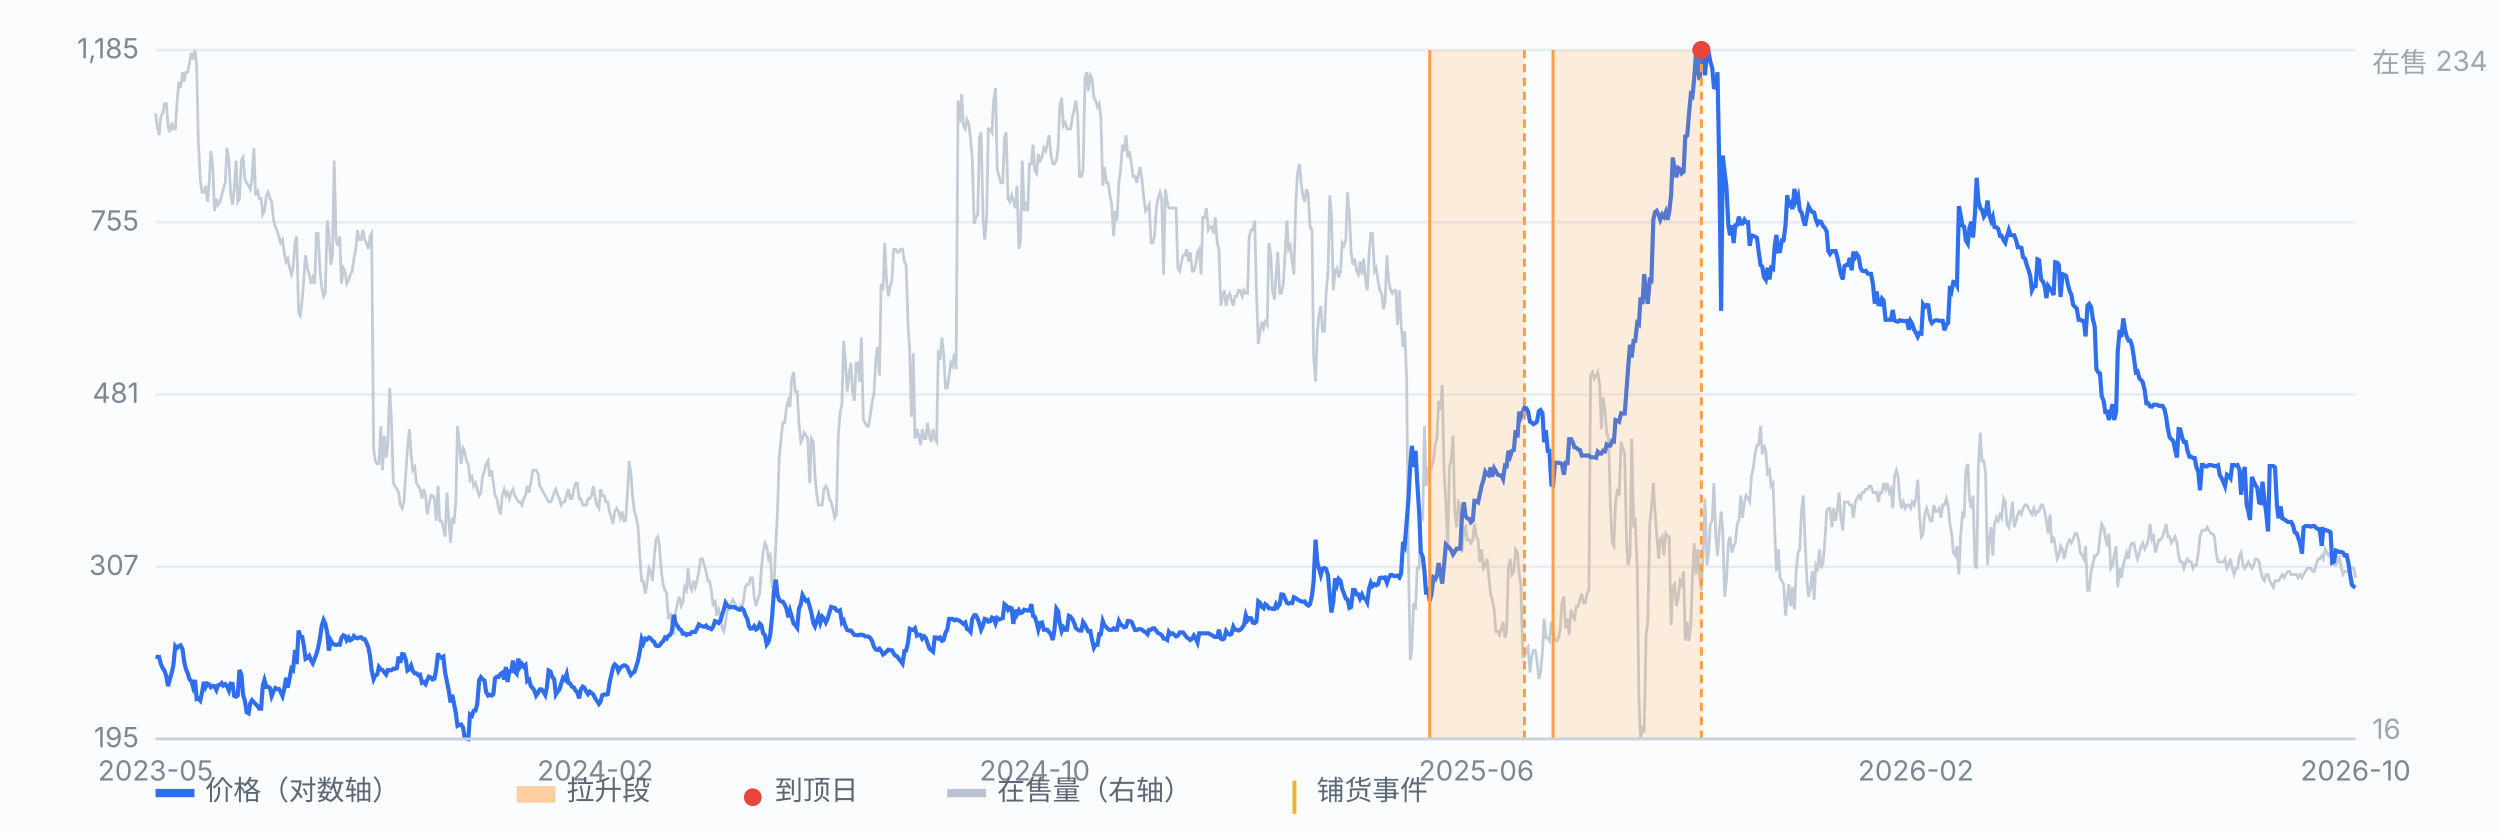
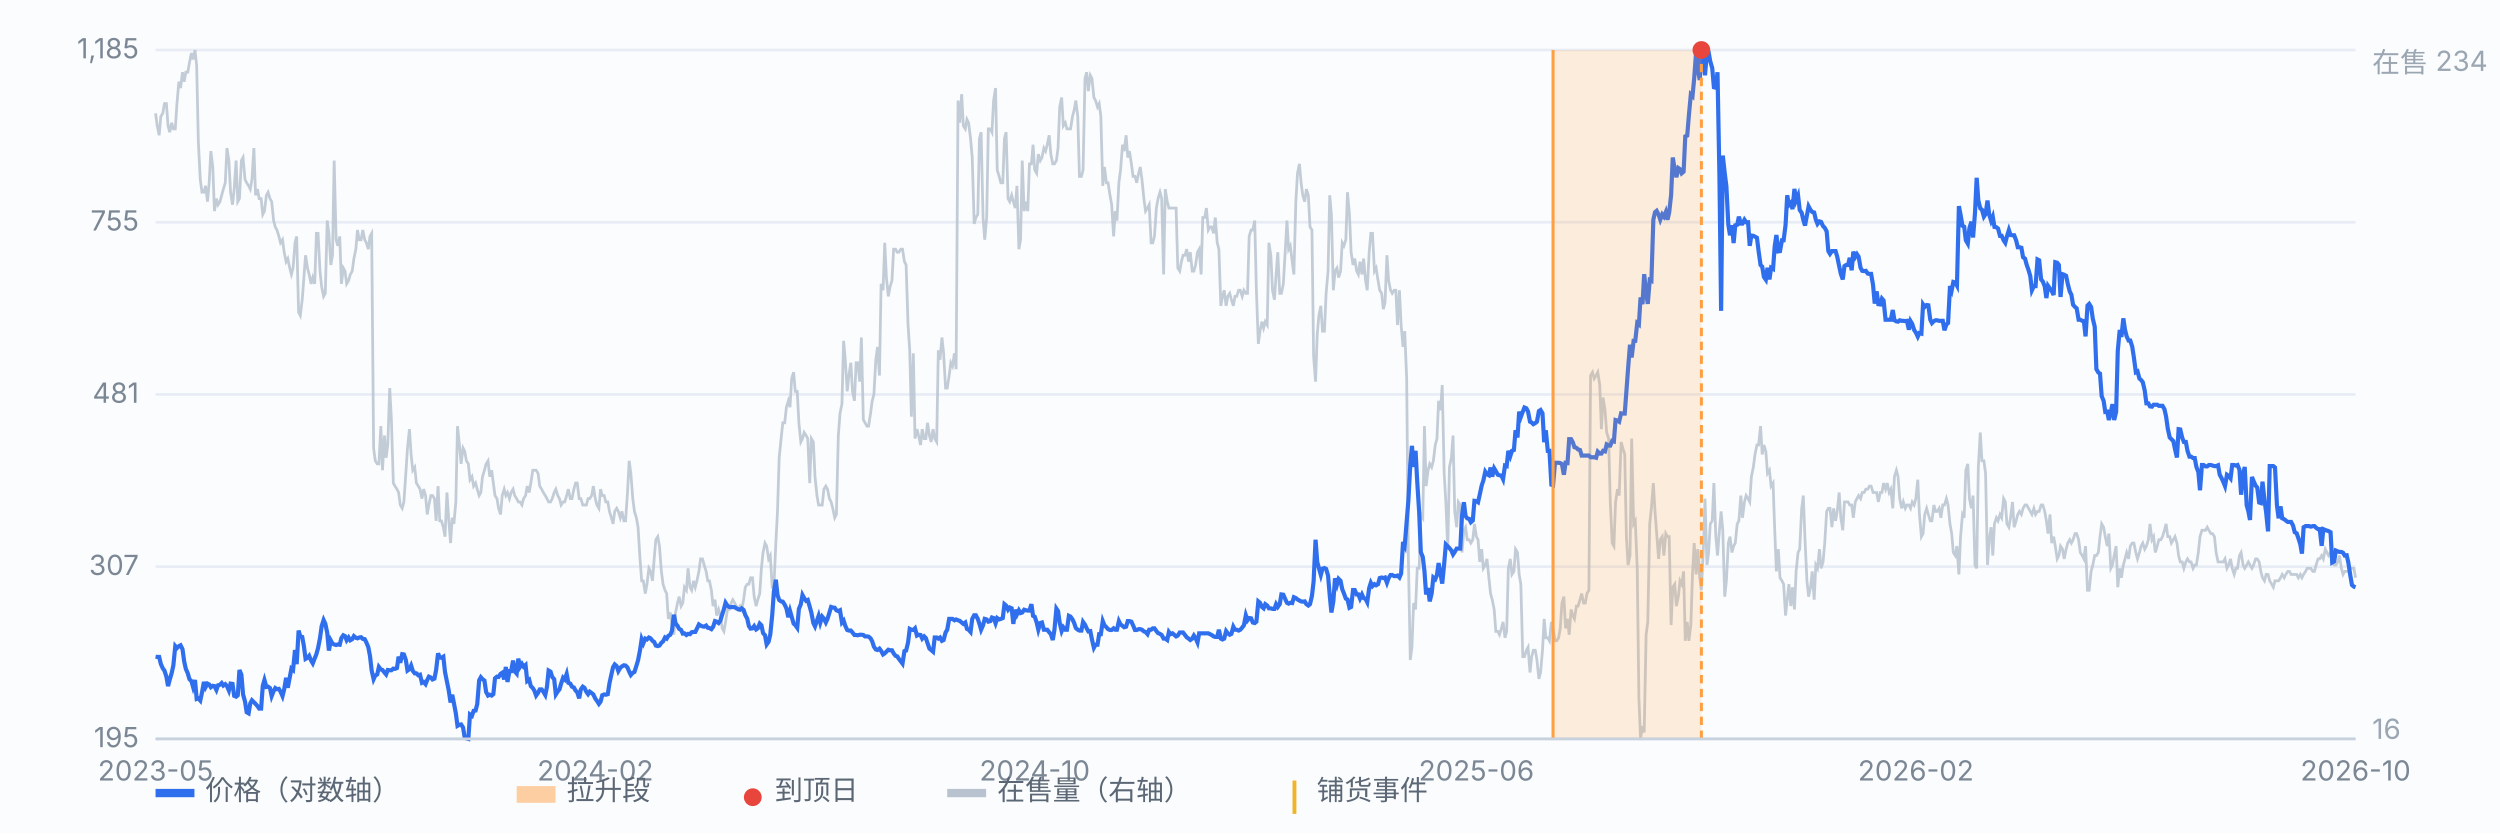
<svg xmlns="http://www.w3.org/2000/svg" viewBox="0 0 900 300" preserveAspectRatio="xMidYMid meet" style="width:100%;max-width:900px;height:auto;display:block" font-family="-apple-system,Segoe UI,Microsoft YaHei,sans-serif" font-size="10">
  <rect x="0" y="0" width="900" height="300" fill="#fbfcfe" />
  <line x1="56" y1="266.0" x2="848" y2="266.0" stroke="#e8edf5" stroke-width="1" />
  <text x="50" y="269.0" text-anchor="end" fill="#7b8794">195</text>
  <line x1="56" y1="204.0" x2="848" y2="204.0" stroke="#e8edf5" stroke-width="1" />
  <text x="50" y="207.0" text-anchor="end" fill="#7b8794">307</text>
  <line x1="56" y1="142.0" x2="848" y2="142.0" stroke="#e8edf5" stroke-width="1" />
  <text x="50" y="145.0" text-anchor="end" fill="#7b8794">481</text>
  <line x1="56" y1="80.0" x2="848" y2="80.0" stroke="#e8edf5" stroke-width="1" />
  <text x="50" y="83.0" text-anchor="end" fill="#7b8794">755</text>
  <line x1="56" y1="18.0" x2="848" y2="18.0" stroke="#e8edf5" stroke-width="1" />
  <text x="50" y="21.0" text-anchor="end" fill="#7b8794">1,185</text>
  <path d="M56.0 40.8 L56.6 45.3 L57.3 48.7 L57.9 41.9 L58.6 40.8 L59.2 37.3 L59.9 37.3 L60.5 45.3 L61.1 47.6 L61.8 44.2 L62.4 46.4 L63.1 46.4 L63.7 37.3 L64.4 29.4 L65.0 31.7 L65.7 26.0 L66.3 29.4 L66.9 26.0 L67.6 26.0 L68.2 22.6 L68.9 19.1 L69.5 21.4 L70.2 18.0 L70.8 23.7 L71.4 51.0 L72.1 64.6 L72.7 69.2 L73.4 69.2 L74.0 66.9 L74.7 72.6 L75.3 65.8 L75.9 54.4 L76.6 60.1 L77.2 76.0 L77.9 71.5 L78.5 73.7 L79.2 72.6 L79.8 70.3 L80.4 68.1 L81.1 65.8 L81.7 53.3 L82.4 57.8 L83.0 69.2 L83.7 73.7 L84.3 68.1 L85.0 57.8 L85.6 72.6 L86.2 71.5 L86.9 57.8 L87.5 56.7 L88.2 64.6 L88.8 65.8 L89.5 66.9 L90.1 68.1 L90.7 64.6 L91.4 53.3 L92.0 70.3 L92.7 68.1 L93.3 71.5 L94.0 71.5 L94.6 77.2 L95.2 76.0 L95.9 70.3 L96.5 69.2 L97.2 71.5 L97.8 72.6 L98.5 79.4 L99.1 81.7 L99.7 82.8 L100.4 85.1 L101.0 87.4 L101.7 86.3 L102.3 90.8 L103.0 94.2 L103.6 93.1 L104.3 96.5 L104.9 98.8 L105.5 96.5 L106.2 87.4 L106.8 85.1 L107.5 112.4 L108.1 113.6 L108.8 107.9 L109.4 99.9 L110.0 91.9 L110.7 96.5 L111.3 98.8 L112.0 102.2 L112.6 99.9 L113.3 102.2 L113.9 84.0 L114.5 84.0 L115.2 97.6 L115.8 103.3 L116.5 106.7 L117.1 105.6 L117.8 79.4 L118.4 84.0 L119.1 95.4 L119.7 91.9 L120.3 57.8 L121.0 86.3 L121.6 88.5 L122.3 85.1 L122.9 102.2 L123.6 96.5 L124.2 97.6 L124.8 102.2 L125.5 101.0 L126.1 98.8 L126.8 97.6 L127.4 93.1 L128.1 89.7 L128.7 82.8 L129.3 86.3 L130.0 86.3 L130.6 82.8 L131.3 86.3 L131.9 87.4 L132.6 89.7 L133.2 85.1 L133.8 84.0 L134.5 161.3 L135.1 165.9 L135.8 167.0 L136.4 167.0 L137.1 153.4 L137.7 169.3 L138.4 156.8 L139.0 164.8 L139.6 160.2 L140.3 139.7 L140.9 151.1 L141.6 173.9 L142.2 175.0 L142.9 176.1 L143.5 177.3 L144.1 181.8 L144.8 183.0 L145.4 180.7 L146.1 170.4 L146.7 161.3 L147.4 154.5 L148.0 163.6 L148.6 169.3 L149.3 168.2 L149.9 173.9 L150.6 175.0 L151.2 176.1 L151.9 179.5 L152.5 176.1 L153.2 178.4 L153.8 185.2 L154.4 181.8 L155.1 178.4 L155.7 178.4 L156.4 179.5 L157.0 187.5 L157.7 175.0 L158.3 187.5 L158.9 187.5 L159.6 189.8 L160.2 193.2 L160.9 177.3 L161.5 186.4 L162.2 195.5 L162.8 186.4 L163.4 188.6 L164.1 180.7 L164.7 153.4 L165.4 160.2 L166.0 167.0 L166.7 161.3 L167.3 162.5 L167.9 165.9 L168.6 167.0 L169.2 172.7 L169.9 171.6 L170.5 175.0 L171.2 173.9 L171.8 176.1 L172.5 178.4 L173.1 177.3 L173.7 171.6 L174.4 169.3 L175.0 167.0 L175.7 165.9 L176.3 171.6 L177.0 169.3 L177.6 173.9 L178.2 178.4 L178.9 179.5 L179.5 183.0 L180.2 185.2 L180.8 178.4 L181.5 176.1 L182.1 178.4 L182.7 177.3 L183.4 179.5 L184.0 177.3 L184.7 176.1 L185.3 178.4 L186.0 179.5 L186.6 180.7 L187.2 180.7 L187.9 181.8 L188.5 179.5 L189.2 178.4 L189.8 175.0 L190.5 177.3 L191.1 173.9 L191.8 169.3 L192.4 169.3 L193.0 169.3 L193.7 170.4 L194.3 175.0 L195.0 176.1 L195.6 177.3 L196.3 178.4 L196.9 179.5 L197.5 180.7 L198.2 180.7 L198.8 179.5 L199.5 177.3 L200.1 176.1 L200.8 178.4 L201.4 179.5 L202.0 181.8 L202.7 180.7 L203.3 180.7 L204.0 178.4 L204.6 176.1 L205.3 179.5 L205.9 179.5 L206.6 176.1 L207.2 173.9 L207.8 173.9 L208.5 179.5 L209.1 179.5 L209.8 181.8 L210.4 181.8 L211.1 181.8 L211.7 179.5 L212.3 179.5 L213.0 178.4 L213.6 175.0 L214.3 179.5 L214.9 181.8 L215.6 183.0 L216.2 176.1 L216.8 178.4 L217.5 178.4 L218.1 180.7 L218.8 180.7 L219.4 184.1 L220.1 186.4 L220.7 188.6 L221.3 184.1 L222.0 183.0 L222.6 184.1 L223.3 186.4 L223.9 184.1 L224.6 187.5 L225.2 187.5 L225.9 177.3 L226.5 165.9 L227.1 170.4 L227.8 179.5 L228.4 184.1 L229.1 186.4 L229.7 189.8 L230.4 201.2 L231.0 209.1 L231.6 209.1 L232.3 213.7 L232.9 210.3 L233.6 204.6 L234.2 205.7 L234.9 209.1 L235.5 201.2 L236.1 194.3 L236.8 193.2 L237.4 196.6 L238.1 205.7 L238.7 210.3 L239.4 212.5 L240.0 213.7 L240.6 222.8 L241.3 220.5 L241.9 225.0 L242.6 228.5 L243.2 220.5 L243.9 217.1 L244.5 214.8 L245.2 218.2 L245.8 217.1 L246.4 211.4 L247.1 212.5 L247.7 204.6 L248.4 211.4 L249.0 212.5 L249.7 209.1 L250.3 211.4 L250.9 209.1 L251.6 205.7 L252.2 201.2 L252.9 201.2 L253.5 203.4 L254.2 205.7 L254.8 209.1 L255.4 209.1 L256.1 212.5 L256.7 218.2 L257.4 215.9 L258.0 221.6 L258.7 219.4 L259.3 221.6 L260.0 226.2 L260.6 227.3 L261.2 223.9 L261.9 219.4 L262.5 219.4 L263.2 217.1 L263.8 215.9 L264.5 217.1 L265.1 218.2 L265.7 219.4 L266.4 218.2 L267.0 219.4 L267.7 215.9 L268.3 211.4 L269.0 210.3 L269.6 210.3 L270.2 208.0 L270.9 208.0 L271.5 214.8 L272.2 218.2 L272.8 215.9 L273.5 213.7 L274.1 204.6 L274.7 198.9 L275.4 195.5 L276.0 196.6 L276.7 201.2 L277.3 200.0 L278.0 211.4 L278.6 211.4 L279.3 195.5 L279.9 184.1 L280.5 164.8 L281.2 157.9 L281.8 152.2 L282.5 152.2 L283.1 146.6 L283.8 144.3 L284.4 146.6 L285.0 136.3 L285.7 134.0 L286.3 140.9 L287.0 140.9 L287.6 152.2 L288.3 159.1 L288.9 157.9 L289.5 155.7 L290.2 156.8 L290.8 157.9 L291.5 173.9 L292.1 157.9 L292.8 159.1 L293.4 171.6 L294.1 178.4 L294.7 181.8 L295.3 181.8 L296.0 181.8 L296.6 176.1 L297.3 175.0 L297.9 176.1 L298.6 179.5 L299.2 180.7 L299.8 183.0 L300.5 186.4 L301.1 185.2 L301.8 156.8 L302.4 148.8 L303.1 145.4 L303.7 122.7 L304.3 129.5 L305.0 140.9 L305.6 135.2 L306.3 130.6 L306.9 140.9 L307.6 144.3 L308.2 130.6 L308.8 130.6 L309.5 137.4 L310.1 121.5 L310.8 151.1 L311.4 152.2 L312.1 153.4 L312.7 153.4 L313.4 148.8 L314.0 144.3 L314.6 142.0 L315.3 129.5 L315.9 124.9 L316.6 135.2 L317.2 102.2 L317.9 104.5 L318.5 87.4 L319.1 99.9 L319.8 106.7 L320.4 103.3 L321.1 101.0 L321.7 89.7 L322.4 89.7 L323.0 90.8 L323.6 90.8 L324.3 89.7 L324.9 89.7 L325.6 94.2 L326.2 95.4 L326.9 117.0 L327.5 126.1 L328.1 150.0 L328.8 127.2 L329.4 157.9 L330.1 154.5 L330.7 156.8 L331.4 160.2 L332.0 154.5 L332.7 157.9 L333.3 157.9 L333.9 152.2 L334.6 156.8 L335.2 159.1 L335.9 154.5 L336.5 157.9 L337.2 159.1 L337.8 126.1 L338.4 129.5 L339.1 121.5 L339.7 127.2 L340.4 139.7 L341.0 139.7 L341.7 135.2 L342.3 130.6 L342.9 131.8 L343.6 127.2 L344.2 132.9 L344.9 36.2 L345.5 44.2 L346.2 33.9 L346.8 45.3 L347.5 46.4 L348.1 43.0 L348.7 44.2 L349.4 49.9 L350.0 56.7 L350.7 80.6 L351.3 78.3 L352.0 77.2 L352.6 49.9 L353.2 47.6 L353.9 78.3 L354.5 86.3 L355.2 78.3 L355.8 46.4 L356.5 46.4 L357.1 47.6 L357.7 36.2 L358.4 31.7 L359.0 61.2 L359.7 63.5 L360.3 65.8 L361.0 65.8 L361.6 49.9 L362.2 47.6 L362.9 71.5 L363.5 72.6 L364.2 70.3 L364.8 72.6 L365.5 74.9 L366.1 66.9 L366.8 89.7 L367.4 86.3 L368.0 57.8 L368.7 76.0 L369.3 72.6 L370.0 76.0 L370.6 59.0 L371.3 59.0 L371.9 52.1 L372.5 61.2 L373.2 62.4 L373.8 55.5 L374.5 57.8 L375.1 56.7 L375.8 53.3 L376.4 54.4 L377.0 52.1 L377.7 48.7 L378.3 55.5 L379.0 59.0 L379.6 59.0 L380.3 57.8 L380.9 53.3 L381.5 38.5 L382.2 35.1 L382.8 45.3 L383.5 44.2 L384.1 46.4 L384.8 46.4 L385.4 46.4 L386.1 41.9 L386.7 39.6 L387.3 36.2 L388.0 41.9 L388.6 63.5 L389.3 63.5 L389.9 61.2 L390.6 28.2 L391.2 26.0 L391.8 32.8 L392.5 27.1 L393.1 28.2 L393.8 35.1 L394.4 36.2 L395.1 38.5 L395.7 37.3 L396.3 41.9 L397.0 66.9 L397.6 60.1 L398.3 65.8 L398.9 65.8 L399.6 70.3 L400.2 73.7 L400.9 85.1 L401.5 76.0 L402.1 79.4 L402.8 65.8 L403.4 61.2 L404.1 52.1 L404.7 54.4 L405.4 48.7 L406.0 56.7 L406.6 54.4 L407.3 59.0 L407.9 63.5 L408.6 63.5 L409.2 65.8 L409.9 62.4 L410.5 60.1 L411.1 64.6 L411.8 71.5 L412.4 76.0 L413.1 74.9 L413.7 73.7 L414.4 87.4 L415.0 87.4 L415.6 85.1 L416.3 74.9 L416.9 71.5 L417.6 69.2 L418.2 71.5 L418.9 98.8 L419.5 68.1 L420.2 72.6 L420.8 74.9 L421.4 74.9 L422.1 74.9 L422.7 74.9 L423.4 74.9 L424.0 96.5 L424.7 97.6 L425.3 94.2 L425.9 91.9 L426.6 91.9 L427.2 89.7 L427.9 94.2 L428.5 90.8 L429.2 97.6 L429.8 97.6 L430.4 95.4 L431.1 90.8 L431.7 89.7 L432.4 98.8 L433.0 78.3 L433.7 78.3 L434.3 74.9 L435.0 82.8 L435.6 81.7 L436.2 81.7 L436.9 84.0 L437.5 78.3 L438.2 87.4 L438.8 89.7 L439.5 110.1 L440.1 106.7 L440.7 104.5 L441.4 110.1 L442.0 106.7 L442.7 105.6 L443.3 107.9 L444.0 110.1 L444.6 106.7 L445.2 106.7 L445.9 104.5 L446.5 104.5 L447.2 106.7 L447.8 104.5 L448.5 105.6 L449.1 105.6 L449.7 85.1 L450.4 82.8 L451.0 82.8 L451.7 79.4 L452.3 104.5 L453.0 123.8 L453.6 119.2 L454.3 115.8 L454.9 118.1 L455.5 115.8 L456.2 117.0 L456.8 87.4 L457.5 91.9 L458.1 104.5 L458.8 107.9 L459.4 98.8 L460.0 90.8 L460.7 105.6 L461.3 105.6 L462.0 102.2 L462.6 91.9 L463.3 79.4 L463.9 89.7 L464.5 88.5 L465.2 94.2 L465.8 98.8 L466.5 72.6 L467.1 62.4 L467.8 59.0 L468.4 65.8 L469.0 70.3 L469.7 72.6 L470.3 68.1 L471.0 70.3 L471.6 81.7 L472.3 82.8 L472.9 128.3 L473.6 137.4 L474.2 120.4 L474.8 113.6 L475.5 110.1 L476.1 119.2 L476.8 119.2 L477.4 105.6 L478.1 97.6 L478.7 70.3 L479.3 77.2 L480.0 104.5 L480.6 97.6 L481.3 96.5 L481.9 99.9 L482.6 97.6 L483.2 87.4 L483.8 88.5 L484.5 86.3 L485.1 69.2 L485.8 77.2 L486.4 90.8 L487.1 95.4 L487.7 93.1 L488.4 97.6 L489.0 98.8 L489.6 94.2 L490.3 98.8 L490.9 93.1 L491.6 101.0 L492.2 104.5 L492.9 90.8 L493.5 84.0 L494.1 84.0 L494.8 97.6 L495.4 96.5 L496.1 101.0 L496.7 104.5 L497.4 105.6 L498.0 111.3 L498.6 109.0 L499.3 91.9 L499.9 101.0 L500.6 104.5 L501.2 105.6 L501.9 104.5 L502.5 104.5 L503.1 117.0 L503.8 104.5 L504.4 117.0 L505.1 124.9 L505.7 119.2 L506.4 136.3 L507.0 200.0 L507.7 237.6 L508.3 233.0 L508.9 217.1 L509.6 219.4 L510.2 204.6 L510.9 204.6 L511.5 185.2 L512.2 186.4 L512.8 153.4 L513.4 175.0 L514.1 169.3 L514.7 167.0 L515.4 168.2 L516.0 165.9 L516.7 160.2 L517.3 157.9 L517.9 144.3 L518.6 147.7 L519.2 138.6 L519.9 170.4 L520.5 180.7 L521.2 197.7 L521.8 168.2 L522.5 164.8 L523.1 156.8 L523.7 184.1 L524.4 189.8 L525.0 180.7 L525.7 181.8 L526.3 198.9 L527.0 190.9 L527.6 189.8 L528.2 194.3 L528.9 194.3 L529.5 195.5 L530.2 194.3 L530.8 188.6 L531.5 193.2 L532.1 194.3 L532.7 202.3 L533.4 197.7 L534.0 204.6 L534.7 203.4 L535.3 201.2 L536.0 208.0 L536.6 213.7 L537.2 215.9 L537.9 219.4 L538.5 227.3 L539.2 227.3 L539.8 228.5 L540.5 226.2 L541.1 223.9 L541.8 229.6 L542.4 227.3 L543.0 204.6 L543.7 201.2 L544.3 206.8 L545.0 205.7 L545.6 197.7 L546.3 198.9 L546.9 206.8 L547.5 210.3 L548.2 236.4 L548.8 236.4 L549.5 234.1 L550.1 233.0 L550.8 242.1 L551.4 236.4 L552.0 234.1 L552.7 234.1 L553.3 237.6 L554.0 244.4 L554.6 242.1 L555.3 234.1 L555.9 222.8 L556.5 229.6 L557.2 229.6 L557.8 230.7 L558.5 223.9 L559.1 226.2 L559.8 230.7 L560.4 230.7 L561.1 229.6 L561.7 226.2 L562.3 217.1 L563.0 214.8 L563.6 226.2 L564.3 222.8 L564.9 228.5 L565.6 219.4 L566.2 221.6 L566.8 222.8 L567.5 218.2 L568.1 218.2 L568.8 215.9 L569.4 213.7 L570.1 217.1 L570.7 217.1 L571.3 213.7 L572.0 212.5 L572.6 135.2 L573.3 134.0 L573.9 136.3 L574.6 135.2 L575.2 134.0 L575.9 138.6 L576.5 154.5 L577.1 143.1 L577.8 147.7 L578.4 155.7 L579.1 157.9 L579.7 180.7 L580.4 195.5 L581.0 196.6 L581.6 180.7 L582.3 176.1 L582.9 178.4 L583.6 159.1 L584.2 161.3 L584.9 163.6 L585.5 193.2 L586.1 203.4 L586.8 200.0 L587.4 157.9 L588.1 188.6 L588.7 187.5 L589.4 204.6 L590.0 251.2 L590.6 266.0 L591.3 261.4 L591.9 263.7 L592.6 228.5 L593.2 223.9 L593.9 188.6 L594.5 183.0 L595.2 173.9 L595.8 184.1 L596.4 192.1 L597.1 201.2 L597.7 194.3 L598.4 193.2 L599.0 200.0 L599.7 192.1 L600.3 193.2 L600.9 193.2 L601.6 225.0 L602.2 211.4 L602.9 210.3 L603.5 218.2 L604.2 214.8 L604.8 209.1 L605.4 210.3 L606.1 205.7 L606.7 230.7 L607.4 223.9 L608.0 230.7 L608.7 225.0 L609.3 206.8 L609.9 195.5 L610.6 206.8 L611.2 197.7 L611.9 208.0 L612.5 212.5 L613.2 197.7 L613.8 179.5 L614.5 203.4 L615.1 198.9 L615.7 188.6 L616.4 187.5 L617.0 173.9 L617.7 193.2 L618.3 200.0 L619.0 190.9 L619.6 184.1 L620.2 190.9 L620.9 214.8 L621.5 209.1 L622.2 195.5 L622.8 193.2 L623.5 198.9 L624.1 196.6 L624.7 195.5 L625.4 188.6 L626.0 187.5 L626.7 178.4 L627.3 186.4 L628.0 180.7 L628.6 178.4 L629.3 179.5 L629.9 180.7 L630.5 171.6 L631.2 168.2 L631.8 163.6 L632.5 160.2 L633.1 160.2 L633.8 153.4 L634.4 163.6 L635.0 160.2 L635.7 162.5 L636.3 170.4 L637.0 169.3 L637.6 175.0 L638.3 173.9 L638.9 190.9 L639.5 205.7 L640.2 197.7 L640.8 208.0 L641.5 209.1 L642.1 210.3 L642.8 221.6 L643.4 215.9 L644.0 210.3 L644.7 218.2 L645.3 211.4 L646.0 219.4 L646.6 205.7 L647.3 198.9 L647.9 197.7 L648.6 183.0 L649.2 178.4 L649.8 194.3 L650.5 209.1 L651.1 214.8 L651.8 211.4 L652.4 205.7 L653.1 215.9 L653.7 203.4 L654.3 204.6 L655.0 197.7 L655.6 204.6 L656.3 202.3 L656.9 195.5 L657.6 184.1 L658.2 183.0 L658.8 183.0 L659.5 189.8 L660.1 183.0 L660.8 187.5 L661.4 184.1 L662.1 177.3 L662.7 186.4 L663.4 190.9 L664.0 180.7 L664.6 180.7 L665.3 180.7 L665.9 181.8 L666.6 181.8 L667.2 186.4 L667.9 180.7 L668.5 179.5 L669.1 178.4 L669.8 179.5 L670.4 177.3 L671.1 177.3 L671.7 176.1 L672.4 176.1 L673.0 175.0 L673.6 175.0 L674.3 177.3 L674.9 177.3 L675.6 177.3 L676.2 180.7 L676.9 177.3 L677.5 177.3 L678.1 173.9 L678.8 176.1 L679.4 173.9 L680.1 177.3 L680.7 176.1 L681.4 183.0 L682.0 171.6 L682.7 169.3 L683.3 171.6 L683.9 179.5 L684.6 183.0 L685.2 180.7 L685.9 183.0 L686.5 181.8 L687.2 181.8 L687.8 183.0 L688.4 180.7 L689.1 181.8 L689.7 179.5 L690.4 172.7 L691.0 185.2 L691.7 193.2 L692.3 192.1 L692.9 185.2 L693.6 183.0 L694.2 185.2 L694.9 187.5 L695.5 187.5 L696.2 181.8 L696.8 184.1 L697.4 184.1 L698.1 183.0 L698.7 186.4 L699.4 181.8 L700.0 181.8 L700.7 179.5 L701.3 181.8 L702.0 188.6 L702.6 192.1 L703.2 198.9 L703.9 200.0 L704.5 196.6 L705.2 206.8 L705.8 193.2 L706.5 185.2 L707.1 186.4 L707.7 169.3 L708.4 167.0 L709.0 179.5 L709.7 183.0 L710.3 178.4 L711.0 203.4 L711.6 204.6 L712.2 168.2 L712.9 155.7 L713.5 165.9 L714.2 165.9 L714.8 170.4 L715.5 203.4 L716.1 194.3 L716.8 189.8 L717.4 200.0 L718.0 188.6 L718.7 186.4 L719.3 187.5 L720.0 185.2 L720.6 186.4 L721.3 179.5 L721.9 180.7 L722.5 188.6 L723.2 189.8 L723.8 186.4 L724.5 180.7 L725.1 189.8 L725.8 187.5 L726.4 185.2 L727.0 184.1 L727.7 185.2 L728.3 183.0 L729.0 181.8 L729.6 181.8 L730.3 183.0 L730.9 184.1 L731.5 185.2 L732.2 183.0 L732.8 185.2 L733.5 184.1 L734.1 184.1 L734.8 181.8 L735.4 181.8 L736.1 184.1 L736.7 187.5 L737.3 192.1 L738.0 185.2 L738.6 195.5 L739.3 193.2 L739.9 196.6 L740.6 201.2 L741.2 200.0 L741.8 196.6 L742.5 197.7 L743.1 201.2 L743.8 197.7 L744.4 195.5 L745.1 194.3 L745.7 195.5 L746.3 194.3 L747.0 192.1 L747.6 192.1 L748.3 194.3 L748.9 198.9 L749.6 200.0 L750.2 201.2 L750.8 196.6 L751.5 212.5 L752.1 212.5 L752.8 205.7 L753.4 203.4 L754.1 200.0 L754.7 200.0 L755.4 198.9 L756.0 193.2 L756.6 188.6 L757.3 189.8 L757.9 193.2 L758.6 196.6 L759.2 192.1 L759.9 204.6 L760.5 203.4 L761.1 200.0 L761.8 196.6 L762.4 211.4 L763.1 204.6 L763.7 208.0 L764.4 203.4 L765.0 201.2 L765.6 198.9 L766.3 201.2 L766.9 196.6 L767.6 195.5 L768.2 195.5 L768.9 198.9 L769.5 201.2 L770.2 198.9 L770.8 196.6 L771.4 195.5 L772.1 197.7 L772.7 196.6 L773.4 194.3 L774.0 188.6 L774.7 194.3 L775.3 193.2 L775.9 198.9 L776.6 196.6 L777.2 194.3 L777.9 194.3 L778.5 193.2 L779.2 190.9 L779.8 188.6 L780.4 193.2 L781.1 193.2 L781.7 195.5 L782.4 194.3 L783.0 193.2 L783.7 195.5 L784.3 200.0 L784.9 202.3 L785.6 202.3 L786.2 204.6 L786.9 202.3 L787.5 201.2 L788.2 202.3 L788.8 202.3 L789.5 204.6 L790.1 203.4 L790.7 203.4 L791.4 198.9 L792.0 193.2 L792.7 190.9 L793.3 190.9 L794.0 190.9 L794.6 189.8 L795.2 190.9 L795.9 192.1 L796.5 192.1 L797.2 193.2 L797.8 198.9 L798.5 202.3 L799.1 202.3 L799.7 202.3 L800.4 202.3 L801.0 201.2 L801.7 204.6 L802.3 203.4 L803.0 201.2 L803.6 204.6 L804.3 206.8 L804.9 204.6 L805.5 204.6 L806.2 200.0 L806.8 198.9 L807.5 203.4 L808.1 204.6 L808.8 203.4 L809.4 202.3 L810.0 203.4 L810.7 204.6 L811.3 203.4 L812.0 201.2 L812.6 201.2 L813.3 202.3 L813.9 205.7 L814.5 208.0 L815.2 209.1 L815.8 206.8 L816.5 206.8 L817.1 209.1 L817.8 210.3 L818.4 211.4 L819.0 209.1 L819.7 209.1 L820.3 209.1 L821.0 208.0 L821.6 206.8 L822.3 208.0 L822.9 206.8 L823.6 205.7 L824.2 205.7 L824.8 206.8 L825.5 206.8 L826.1 206.8 L826.8 206.8 L827.4 208.0 L828.1 206.8 L828.7 208.0 L829.3 206.8 L830.0 205.7 L830.6 204.6 L831.3 204.6 L831.9 204.6 L832.6 205.7 L833.2 205.7 L833.8 203.4 L834.5 201.2 L835.1 201.2 L835.8 200.0 L836.4 201.2 L837.1 197.7 L837.7 198.9 L838.3 200.0 L839.0 198.9 L839.6 200.0 L840.3 203.4 L840.9 203.4 L841.6 202.3 L842.2 200.0 L842.9 204.6 L843.5 206.8 L844.1 205.7 L844.8 205.7 L845.4 205.7 L846.1 204.6 L846.7 204.6 L847.4 204.6 L848.0 208.0" fill="none" stroke="#b9c3cf" stroke-width="1" opacity="0.85" />
  <text x="854" y="26" fill="#9aa6b2">在售 234</text>
  <text x="854" y="266" fill="#9aa6b2">16</text>
  <path d="M56.0 236.4 L56.6 236.5 L57.3 236.5 L57.9 239.0 L58.6 240.6 L59.2 241.4 L59.9 243.6 L60.5 247.0 L61.1 244.7 L61.8 242.3 L62.4 239.6 L63.1 232.6 L63.7 233.3 L64.4 232.6 L65.0 232.3 L65.7 233.7 L66.3 238.1 L66.9 240.8 L67.6 242.4 L68.2 244.5 L68.9 245.2 L69.5 247.3 L70.2 244.8 L70.8 251.6 L71.4 251.4 L72.1 252.2 L72.7 249.4 L73.4 245.5 L74.0 247.4 L74.7 246.1 L75.3 246.4 L75.9 247.4 L76.6 246.9 L77.2 247.0 L77.9 248.4 L78.5 246.7 L79.2 246.5 L79.8 245.9 L80.4 246.8 L81.1 246.3 L81.7 247.0 L82.4 248.6 L83.0 246.1 L83.7 246.2 L84.3 250.5 L85.0 250.8 L85.6 250.3 L86.2 241.2 L86.9 242.9 L87.5 250.0 L88.2 252.5 L88.8 256.4 L89.5 256.8 L90.1 253.2 L90.7 252.1 L91.4 252.8 L92.0 253.4 L92.7 254.2 L93.3 255.1 L94.0 255.1 L94.6 246.9 L95.2 244.8 L95.9 247.3 L96.5 247.2 L97.2 247.7 L97.8 250.6 L98.5 248.8 L99.1 247.7 L99.7 248.1 L100.4 248.0 L101.0 249.0 L101.7 250.6 L102.3 248.2 L103.0 244.0 L103.6 247.6 L104.3 243.9 L104.9 240.7 L105.5 241.2 L106.2 234.0 L106.8 239.1 L107.5 227.0 L108.1 229.1 L108.8 229.3 L109.4 232.6 L110.0 237.2 L110.7 236.8 L111.3 236.1 L112.0 237.8 L112.6 238.8 L113.3 237.0 L113.9 235.5 L114.5 233.3 L115.2 229.7 L115.8 225.4 L116.5 223.2 L117.1 224.5 L117.8 227.8 L118.4 234.2 L119.1 230.6 L119.7 231.7 L120.3 232.0 L121.0 232.2 L121.6 232.0 L122.3 232.1 L122.9 229.7 L123.6 228.7 L124.2 229.0 L124.8 230.5 L125.5 229.5 L126.1 230.5 L126.8 230.1 L127.4 229.0 L128.1 229.6 L128.7 229.8 L129.3 229.5 L130.0 229.4 L130.6 230.0 L131.3 230.1 L131.9 231.3 L132.6 233.0 L133.2 236.2 L133.8 241.4 L134.5 244.5 L135.1 243.2 L135.8 242.8 L136.4 240.1 L137.1 241.0 L137.7 241.2 L138.4 242.1 L139.0 242.8 L139.6 241.2 L140.3 241.3 L140.9 241.3 L141.6 240.7 L142.2 240.8 L142.9 240.5 L143.5 236.4 L144.1 238.6 L144.8 235.5 L145.4 235.6 L146.1 237.6 L146.7 241.4 L147.4 240.9 L148.0 239.6 L148.6 241.5 L149.3 242.4 L149.9 242.4 L150.6 243.1 L151.2 242.9 L151.9 245.8 L152.5 245.5 L153.2 246.3 L153.8 244.8 L154.4 243.6 L155.1 243.9 L155.7 244.6 L156.4 244.3 L157.0 241.2 L157.7 235.2 L158.3 236.7 L158.9 236.8 L159.6 236.4 L160.2 241.9 L160.9 245.4 L161.5 248.3 L162.2 252.9 L162.8 250.1 L163.4 253.1 L164.1 256.8 L164.7 261.3 L165.4 260.9 L166.0 260.8 L166.7 261.9 L167.3 265.6 L167.9 265.8 L168.6 266.0 L169.2 257.2 L169.9 257.7 L170.5 255.9 L171.2 255.8 L171.8 253.5 L172.5 244.9 L173.1 243.8 L173.7 244.5 L174.4 245.0 L175.0 249.1 L175.7 250.4 L176.3 250.1 L177.0 250.4 L177.6 249.9 L178.2 244.2 L178.9 243.6 L179.5 243.7 L180.2 242.6 L180.8 242.2 L181.5 244.6 L182.1 240.1 L182.7 245.5 L183.4 241.6 L184.0 241.6 L184.7 237.8 L185.3 241.7 L186.0 242.5 L186.6 237.1 L187.2 240.1 L187.9 239.0 L188.5 240.0 L189.2 239.4 L189.8 245.2 L190.5 244.7 L191.1 247.0 L191.8 247.7 L192.4 248.7 L193.0 250.4 L193.7 249.4 L194.3 248.2 L195.0 248.2 L195.6 249.0 L196.3 250.2 L196.9 247.3 L197.5 241.4 L198.2 241.8 L198.8 243.7 L199.5 244.5 L200.1 250.0 L200.8 248.9 L201.4 248.2 L202.0 246.1 L202.7 244.0 L203.3 244.6 L204.0 242.6 L204.6 245.8 L205.3 246.1 L205.9 247.2 L206.6 247.5 L207.2 248.6 L207.8 249.2 L208.5 251.4 L209.1 248.2 L209.8 247.2 L210.4 247.6 L211.1 249.1 L211.7 249.9 L212.3 249.0 L213.0 249.5 L213.6 250.0 L214.3 251.5 L214.9 252.3 L215.6 253.4 L216.2 252.6 L216.8 250.3 L217.5 250.0 L218.1 250.1 L218.8 249.9 L219.4 246.0 L220.1 242.8 L220.7 240.2 L221.3 239.2 L222.0 239.8 L222.6 241.6 L223.3 240.4 L223.9 239.9 L224.6 239.5 L225.2 239.6 L225.9 240.3 L226.5 241.8 L227.1 243.0 L227.8 242.2 L228.4 241.9 L229.1 239.7 L229.7 237.7 L230.4 234.1 L231.0 230.1 L231.6 231.6 L232.3 229.9 L232.9 230.2 L233.6 229.5 L234.2 229.8 L234.9 230.7 L235.5 231.1 L236.1 232.4 L236.8 232.6 L237.4 232.4 L238.1 231.4 L238.7 230.9 L239.4 229.5 L240.0 229.9 L240.6 228.9 L241.3 228.5 L241.9 227.1 L242.6 221.3 L243.2 224.4 L243.9 225.3 L244.5 226.4 L245.2 226.8 L245.8 228.1 L246.4 228.0 L247.1 228.6 L247.7 228.2 L248.4 228.3 L249.0 227.6 L249.7 227.5 L250.3 227.5 L250.9 226.3 L251.6 224.8 L252.2 225.2 L252.9 225.5 L253.5 225.6 L254.2 225.2 L254.8 226.0 L255.4 226.1 L256.1 226.5 L256.7 225.7 L257.4 223.6 L258.0 223.8 L258.7 224.3 L259.3 223.5 L260.0 221.2 L260.6 219.3 L261.2 217.0 L261.9 218.1 L262.5 218.5 L263.2 218.6 L263.8 218.5 L264.5 218.6 L265.1 219.0 L265.7 219.3 L266.4 219.5 L267.0 219.0 L267.7 219.6 L268.3 221.4 L269.0 222.7 L269.6 225.4 L270.2 226.3 L270.9 226.2 L271.5 225.4 L272.2 226.6 L272.8 226.2 L273.5 224.5 L274.1 225.1 L274.7 227.9 L275.4 228.7 L276.0 232.0 L276.7 231.0 L277.3 228.4 L278.0 221.4 L278.6 213.0 L279.3 208.7 L279.9 214.2 L280.5 216.0 L281.2 216.5 L281.8 216.6 L282.5 217.7 L283.1 219.0 L283.8 222.2 L284.4 219.9 L285.0 222.0 L285.7 224.5 L286.3 225.0 L287.0 226.0 L287.6 219.2 L288.3 217.5 L288.9 214.2 L289.5 215.3 L290.2 216.3 L290.8 216.0 L291.5 218.4 L292.1 220.6 L292.8 224.3 L293.4 225.5 L294.1 223.4 L294.7 221.7 L295.3 224.2 L296.0 222.0 L296.6 222.7 L297.3 224.1 L297.9 222.8 L298.6 220.5 L299.2 218.5 L299.8 218.7 L300.5 218.8 L301.1 219.7 L301.8 220.0 L302.4 219.7 L303.1 224.1 L303.7 223.4 L304.3 225.3 L305.0 226.8 L305.6 227.0 L306.3 227.0 L306.9 227.7 L307.6 228.6 L308.2 228.6 L308.8 228.7 L309.5 228.5 L310.1 228.5 L310.8 228.6 L311.4 229.1 L312.1 229.1 L312.7 229.2 L313.4 229.8 L314.0 230.9 L314.6 232.8 L315.3 233.8 L315.9 234.0 L316.6 233.5 L317.2 234.3 L317.9 235.6 L318.5 235.2 L319.1 234.6 L319.8 233.9 L320.4 234.1 L321.1 234.1 L321.7 235.2 L322.4 236.1 L323.0 236.3 L323.6 237.2 L324.3 238.1 L324.9 238.9 L325.6 234.4 L326.2 234.2 L326.9 231.3 L327.5 226.4 L328.1 226.7 L328.8 226.8 L329.4 226.2 L330.1 228.8 L330.7 228.5 L331.4 228.6 L332.0 229.9 L332.7 229.1 L333.3 229.7 L333.9 231.5 L334.6 233.5 L335.2 234.0 L335.9 234.6 L336.5 229.5 L337.2 229.5 L337.8 229.9 L338.4 229.5 L339.1 230.7 L339.7 230.4 L340.4 227.7 L341.0 226.7 L341.7 222.8 L342.3 222.8 L342.9 222.8 L343.6 223.3 L344.2 223.0 L344.9 223.3 L345.5 223.5 L346.2 224.1 L346.8 224.6 L347.5 224.1 L348.1 226.4 L348.7 226.7 L349.4 227.5 L350.0 222.8 L350.7 221.5 L351.3 221.5 L352.0 222.8 L352.6 224.6 L353.2 226.7 L353.9 225.1 L354.5 222.8 L355.2 223.0 L355.8 223.8 L356.5 223.6 L357.1 222.3 L357.7 222.5 L358.4 224.4 L359.0 222.5 L359.7 223.0 L360.3 222.8 L361.0 222.5 L361.6 217.5 L362.2 218.0 L362.9 219.5 L363.5 218.7 L364.2 219.0 L364.8 224.6 L365.5 219.5 L366.1 221.2 L366.8 219.7 L367.4 220.7 L368.0 220.5 L368.7 219.5 L369.3 219.7 L370.0 219.8 L370.6 219.8 L371.3 217.5 L371.9 221.7 L372.5 222.0 L373.2 224.1 L373.8 226.7 L374.5 224.3 L375.1 224.1 L375.8 226.7 L376.4 226.7 L377.0 226.7 L377.7 227.6 L378.3 228.3 L379.0 230.4 L379.6 226.7 L380.3 219.1 L380.9 220.0 L381.5 224.3 L382.2 227.2 L382.8 225.8 L383.5 226.7 L384.1 226.7 L384.8 221.7 L385.4 222.0 L386.1 223.0 L386.7 224.3 L387.3 226.1 L388.0 226.7 L388.6 227.0 L389.3 227.0 L389.9 223.9 L390.6 224.9 L391.2 226.2 L391.8 227.3 L392.5 227.2 L393.1 230.2 L393.8 233.2 L394.4 232.1 L395.1 232.1 L395.7 228.3 L396.3 228.3 L397.0 223.6 L397.6 225.1 L398.3 225.8 L398.9 226.5 L399.6 226.8 L400.2 226.8 L400.9 226.2 L401.5 226.7 L402.1 226.7 L402.8 223.6 L403.4 224.8 L404.1 225.3 L404.7 225.8 L405.4 225.6 L406.0 223.6 L406.6 223.6 L407.3 223.8 L407.9 225.1 L408.6 226.8 L409.2 226.8 L409.9 226.5 L410.5 226.5 L411.1 226.7 L411.8 227.3 L412.4 227.5 L413.1 228.3 L413.7 226.7 L414.4 226.7 L415.0 226.2 L415.6 226.2 L416.3 227.2 L416.9 227.9 L417.6 228.2 L418.2 228.6 L418.9 229.9 L419.5 229.9 L420.2 230.4 L420.8 227.5 L421.4 228.3 L422.1 228.0 L422.7 228.5 L423.4 229.1 L424.0 228.8 L424.7 227.7 L425.3 227.7 L425.9 227.7 L426.6 228.6 L427.2 229.4 L427.9 229.9 L428.5 230.4 L429.2 229.9 L429.8 228.8 L430.4 229.7 L431.1 231.3 L431.7 228.0 L432.4 228.0 L433.0 228.0 L433.7 228.0 L434.3 228.0 L435.0 228.0 L435.6 228.3 L436.2 228.6 L436.9 229.1 L437.5 229.3 L438.2 229.3 L438.8 226.7 L439.5 229.9 L440.1 230.2 L440.7 229.9 L441.4 227.2 L442.0 228.0 L442.7 228.5 L443.3 228.2 L444.0 225.6 L444.6 226.7 L445.2 226.7 L445.9 227.0 L446.5 226.7 L447.2 225.9 L447.8 225.1 L448.5 221.5 L449.1 223.3 L449.7 222.5 L450.4 222.6 L451.0 224.1 L451.7 224.3 L452.3 223.8 L453.0 216.5 L453.6 217.0 L454.3 218.5 L454.9 219.0 L455.5 217.5 L456.2 218.0 L456.8 219.0 L457.5 219.0 L458.1 219.2 L458.8 219.2 L459.4 217.5 L460.0 218.5 L460.7 217.5 L461.3 214.0 L462.0 214.1 L462.6 215.5 L463.3 217.0 L463.9 217.3 L464.5 217.0 L465.2 217.1 L465.8 215.0 L466.5 215.3 L467.1 215.8 L467.8 216.2 L468.4 216.5 L469.0 216.6 L469.7 216.5 L470.3 217.5 L471.0 218.0 L471.6 217.5 L472.3 214.5 L472.9 209.3 L473.6 194.3 L474.2 202.3 L474.8 204.5 L475.5 207.0 L476.1 204.7 L476.8 204.5 L477.4 204.8 L478.1 207.2 L478.7 214.3 L479.3 220.5 L480.0 216.5 L480.6 208.2 L481.3 210.5 L481.9 208.4 L482.6 209.1 L483.2 212.1 L483.8 213.6 L484.5 215.5 L485.1 215.8 L485.8 218.8 L486.4 218.5 L487.1 212.4 L487.7 212.4 L488.4 214.0 L489.0 214.0 L489.6 215.5 L490.3 214.0 L490.9 215.3 L491.6 215.6 L492.2 216.8 L492.9 211.7 L493.5 209.8 L494.1 211.0 L494.8 210.3 L495.4 210.7 L496.1 210.3 L496.7 208.1 L497.4 207.9 L498.0 208.1 L498.6 207.9 L499.3 209.8 L499.9 208.1 L500.6 207.0 L501.2 207.0 L501.9 207.4 L502.5 207.4 L503.1 207.2 L503.8 207.9 L504.4 206.5 L505.1 195.1 L505.7 196.4 L506.4 187.8 L507.0 180.4 L507.7 167.4 L508.3 160.5 L508.9 168.1 L509.6 162.3 L510.2 173.4 L510.9 184.4 L511.5 198.8 L512.2 200.5 L512.8 205.6 L513.4 214.0 L514.1 211.7 L514.7 216.5 L515.4 213.6 L516.0 207.9 L516.7 208.5 L517.3 207.0 L517.9 202.7 L518.6 206.7 L519.2 210.1 L519.9 203.0 L520.5 196.0 L521.2 196.7 L521.8 197.3 L522.5 198.2 L523.1 199.6 L523.7 198.7 L524.4 197.5 L525.0 197.5 L525.7 197.5 L526.3 185.8 L527.0 180.8 L527.6 185.8 L528.2 186.6 L528.9 186.8 L529.5 188.0 L530.2 187.4 L530.8 180.3 L531.5 180.4 L532.1 180.8 L532.7 178.1 L533.4 174.8 L534.0 173.0 L534.7 169.8 L535.3 170.7 L536.0 171.1 L536.6 168.3 L537.2 171.6 L537.9 168.6 L538.5 169.6 L539.2 170.9 L539.8 171.1 L540.5 171.2 L541.1 172.5 L541.8 167.6 L542.4 167.8 L543.0 162.3 L543.7 164.2 L544.3 162.3 L545.0 162.0 L545.6 154.9 L546.3 157.5 L546.9 148.2 L547.5 150.1 L548.2 148.2 L548.8 146.7 L549.5 147.0 L550.1 148.2 L550.8 151.8 L551.4 152.1 L552.0 152.7 L552.7 152.3 L553.3 151.8 L554.0 148.0 L554.6 147.6 L555.3 148.8 L555.9 159.2 L556.5 154.9 L557.2 162.3 L557.8 162.3 L558.5 174.5 L559.1 174.7 L559.8 166.6 L560.4 166.6 L561.1 166.6 L561.7 166.7 L562.3 167.1 L563.0 170.9 L563.6 166.6 L564.3 166.7 L564.9 158.1 L565.6 158.1 L566.2 159.2 L566.8 161.0 L567.5 161.2 L568.1 161.8 L568.8 162.0 L569.4 164.0 L570.1 164.0 L570.7 164.0 L571.3 164.0 L572.0 164.0 L572.6 164.6 L573.3 164.6 L573.9 164.6 L574.6 164.8 L575.2 162.6 L575.9 163.3 L576.5 163.3 L577.1 162.3 L577.8 162.5 L578.4 160.0 L579.1 160.4 L579.7 160.4 L580.4 158.7 L581.0 158.9 L581.6 151.2 L582.3 151.4 L582.9 151.8 L583.6 148.8 L584.2 148.9 L584.9 148.9 L585.5 140.9 L586.1 132.8 L586.8 124.1 L587.4 128.7 L588.1 122.7 L588.7 122.7 L589.4 116.3 L590.0 116.8 L590.6 107.1 L591.3 109.5 L591.9 98.7 L592.6 105.2 L593.2 109.4 L593.9 100.8 L594.5 101.1 L595.2 79.1 L595.8 76.4 L596.4 75.9 L597.1 77.3 L597.7 79.1 L598.4 77.2 L599.0 78.0 L599.7 76.3 L600.3 79.1 L600.9 76.5 L601.6 70.2 L602.2 56.7 L602.9 61.1 L603.5 63.8 L604.2 60.5 L604.8 60.9 L605.4 62.4 L606.1 61.8 L606.7 49.1 L607.4 48.8 L608.0 41.5 L608.7 34.0 L609.3 34.6 L609.9 28.3 L610.6 18.7 L611.2 24.8 L611.9 28.8 L612.5 18.0 L613.2 20.6 L613.8 27.1 L614.5 18.6 L615.1 18.8 L615.7 22.1 L616.4 24.5 L617.0 31.4 L617.7 31.6 L618.3 26.0 L619.0 63.7 L619.6 111.9 L620.2 56.0 L620.9 62.3 L621.5 67.1 L622.2 80.9 L622.8 84.7 L623.5 81.1 L624.1 87.5 L624.7 81.1 L625.4 80.9 L626.0 78.0 L626.7 80.5 L627.3 80.5 L628.0 79.1 L628.6 80.0 L629.3 80.0 L629.9 88.5 L630.5 84.8 L631.2 84.9 L631.8 85.2 L632.5 85.6 L633.1 90.4 L633.8 95.4 L634.4 96.0 L635.0 99.7 L635.7 100.7 L636.3 96.4 L637.0 100.6 L637.6 96.4 L638.3 96.8 L638.9 88.6 L639.5 84.6 L640.2 90.5 L640.8 90.4 L641.5 86.5 L642.1 86.5 L642.8 81.0 L643.4 70.3 L644.0 73.8 L644.7 73.0 L645.3 75.3 L646.0 68.0 L646.6 72.1 L647.3 70.4 L647.9 75.6 L648.6 76.6 L649.2 79.2 L649.8 81.2 L650.5 77.5 L651.1 74.3 L651.8 75.6 L652.4 76.3 L653.1 76.5 L653.7 79.1 L654.3 80.6 L655.0 79.7 L655.6 79.9 L656.3 81.4 L656.9 82.0 L657.6 83.3 L658.2 90.4 L658.8 91.4 L659.5 90.4 L660.1 90.4 L660.8 90.4 L661.4 92.4 L662.1 95.8 L662.7 98.6 L663.4 100.6 L664.0 95.8 L664.6 95.4 L665.3 95.4 L665.9 92.8 L666.6 97.3 L667.2 90.6 L667.9 92.5 L668.5 91.5 L669.1 92.4 L669.8 96.4 L670.4 97.5 L671.1 97.6 L671.7 97.5 L672.4 98.5 L673.0 98.6 L673.6 98.6 L674.3 102.6 L674.9 109.3 L675.6 104.9 L676.2 109.5 L676.9 109.6 L677.5 107.5 L678.1 108.2 L678.8 115.1 L679.4 115.1 L680.1 115.1 L680.7 115.1 L681.4 111.6 L682.0 115.3 L682.7 115.7 L683.3 115.8 L683.9 115.3 L684.6 115.5 L685.2 115.5 L685.9 115.6 L686.5 115.5 L687.2 118.7 L687.8 115.6 L688.4 116.6 L689.1 118.8 L689.7 119.7 L690.4 121.2 L691.0 119.9 L691.7 120.1 L692.3 109.6 L692.9 110.5 L693.6 109.8 L694.2 109.9 L694.9 115.1 L695.5 116.3 L696.2 115.6 L696.8 115.3 L697.4 115.3 L698.1 115.5 L698.7 115.5 L699.4 115.5 L700.0 118.9 L700.7 116.8 L701.3 116.3 L702.0 103.0 L702.6 104.5 L703.2 101.5 L703.9 101.7 L704.5 102.8 L705.2 74.2 L705.8 77.3 L706.5 81.3 L707.1 81.6 L707.7 86.5 L708.4 87.7 L709.0 82.1 L709.7 79.8 L710.3 85.5 L711.0 76.6 L711.6 64.0 L712.2 72.2 L712.9 75.0 L713.5 75.5 L714.2 78.0 L714.8 77.1 L715.5 72.2 L716.1 77.2 L716.8 79.5 L717.4 78.0 L718.0 81.7 L718.7 81.8 L719.3 82.3 L720.0 84.9 L720.6 84.9 L721.3 86.5 L721.9 87.4 L722.5 85.1 L723.2 82.8 L723.8 84.6 L724.5 84.7 L725.1 84.7 L725.8 86.5 L726.4 89.0 L727.0 89.0 L727.7 89.2 L728.3 92.6 L729.0 93.1 L729.6 95.3 L730.3 97.3 L730.9 99.4 L731.5 104.5 L732.2 103.0 L732.8 103.0 L733.5 93.4 L734.1 93.7 L734.8 100.6 L735.4 101.3 L736.1 103.1 L736.7 107.3 L737.3 102.9 L738.0 103.9 L738.6 104.7 L739.3 106.2 L739.9 94.4 L740.6 94.6 L741.2 95.4 L741.8 106.9 L742.5 98.7 L743.1 98.9 L743.8 99.3 L744.4 102.2 L745.1 104.9 L745.7 106.1 L746.3 109.7 L747.0 110.5 L747.6 111.0 L748.3 115.1 L748.9 115.1 L749.6 115.5 L750.2 115.6 L750.8 121.1 L751.5 110.0 L752.1 109.4 L752.8 110.5 L753.4 114.7 L754.1 117.6 L754.7 132.9 L755.4 134.1 L756.0 134.5 L756.6 142.6 L757.3 144.3 L757.9 148.3 L758.6 148.2 L759.2 151.2 L759.9 148.3 L760.5 145.5 L761.1 151.2 L761.8 148.3 L762.4 126.3 L763.1 118.8 L763.7 121.3 L764.4 114.6 L765.0 118.7 L765.6 121.1 L766.3 122.6 L766.9 122.6 L767.6 124.8 L768.2 128.7 L768.9 134.0 L769.5 133.7 L770.2 136.3 L770.8 136.8 L771.4 137.6 L772.1 140.6 L772.7 145.2 L773.4 145.2 L774.0 146.3 L774.7 146.4 L775.3 145.7 L775.9 145.7 L776.6 145.7 L777.2 146.1 L777.9 146.1 L778.5 146.1 L779.2 147.3 L779.8 150.0 L780.4 154.3 L781.1 157.5 L781.7 158.1 L782.4 158.8 L783.0 161.7 L783.7 164.7 L784.3 154.5 L784.9 154.6 L785.6 157.6 L786.2 159.1 L786.9 159.1 L787.5 162.3 L788.2 164.4 L788.8 164.4 L789.5 164.9 L790.1 164.9 L790.7 168.1 L791.4 169.9 L792.0 176.5 L792.7 167.4 L793.3 167.4 L794.0 167.9 L794.6 167.9 L795.2 167.4 L795.9 167.4 L796.5 167.6 L797.2 167.8 L797.8 167.8 L798.5 167.5 L799.1 170.9 L799.7 172.0 L800.4 173.5 L801.0 175.0 L801.7 170.9 L802.3 171.3 L803.0 172.2 L803.6 167.4 L804.3 167.4 L804.9 167.6 L805.5 167.4 L806.2 169.1 L806.8 178.1 L807.5 170.9 L808.1 168.1 L808.8 181.9 L809.4 184.0 L810.0 187.2 L810.7 171.7 L811.3 173.2 L812.0 174.8 L812.6 175.5 L813.3 180.9 L813.9 181.1 L814.5 173.4 L815.2 180.0 L815.8 184.4 L816.5 191.3 L817.1 167.8 L817.8 167.8 L818.4 167.8 L819.0 168.3 L819.7 181.9 L820.3 186.6 L821.0 182.3 L821.6 186.6 L822.3 186.9 L822.9 187.4 L823.6 187.9 L824.2 187.9 L824.8 187.9 L825.5 189.2 L826.1 191.6 L826.8 192.0 L827.4 193.7 L828.1 195.9 L828.7 199.3 L829.3 189.8 L830.0 189.4 L830.6 189.4 L831.3 189.4 L831.9 189.6 L832.6 189.4 L833.2 189.4 L833.8 190.0 L834.5 190.5 L835.1 190.5 L835.8 196.5 L836.4 190.5 L837.1 190.8 L837.7 191.0 L838.3 191.2 L839.0 191.6 L839.6 202.5 L840.3 202.1 L840.9 198.2 L841.6 198.5 L842.2 198.7 L842.9 198.7 L843.5 199.0 L844.1 200.0 L844.8 199.9 L845.4 202.5 L846.1 207.1 L846.7 210.6 L847.4 211.2 L848.0 211.4" fill="none" stroke="#2f6fed" stroke-width="1.5" />
-   <rect x="514.7" y="18" width="34.1" height="248" fill="#ff9f43" opacity="0.18" />
-   <line x1="514.7" y1="18" x2="514.7" y2="266" stroke="#ff9f43" stroke-width="1.1" />
-   <line x1="548.8" y1="18" x2="548.8" y2="266" stroke="#ff9f43" stroke-width="1.1" stroke-dasharray="3 2" />
-   <circle cx="612.5" cy="18.0" r="3.2" fill="#e8453c" />
  <rect x="559.1" y="18" width="53.4" height="248" fill="#ff9f43" opacity="0.18" />
  <line x1="559.1" y1="18" x2="559.1" y2="266" stroke="#ff9f43" stroke-width="1.1" />
  <line x1="612.5" y1="18" x2="612.5" y2="266" stroke="#ff9f43" stroke-width="1.1" stroke-dasharray="3 2" />
  <circle cx="612.5" cy="18.0" r="3.2" fill="#e8453c" />
  <line x1="56" y1="266" x2="848" y2="266" stroke="#c8d2de" stroke-width="1" />
  <text x="56.0" y="281" text-anchor="middle" fill="#7b8794">2023-05</text>
  <text x="214.3" y="281" text-anchor="middle" fill="#7b8794">2024-02</text>
  <text x="372.5" y="281" text-anchor="middle" fill="#7b8794">2024-10</text>
  <text x="531.5" y="281" text-anchor="middle" fill="#7b8794">2025-06</text>
  <text x="689.7" y="281" text-anchor="middle" fill="#7b8794">2026-02</text>
  <text x="848.0" y="281" text-anchor="middle" fill="#7b8794">2026-10</text>
  <g transform="translate(56,292)">
    <rect x="0" y="-8" width="14" height="3" fill="#2f6fed" />
    <text x="18" y="-4" fill="#5b6774">价格（对数轴）</text>
    <rect x="130" y="-9" width="14" height="6" fill="#ff9f43" opacity="0.5" />
    <text x="148" y="-4" fill="#5b6774">拉升段</text>
    <circle cx="215" cy="-5" r="3.2" fill="#e8453c" />
    <text x="223" y="-4" fill="#5b6774">到顶日</text>
    <rect x="285" y="-8" width="14" height="3" fill="#b9c3cf" />
    <text x="303" y="-4" fill="#5b6774">在售量（右轴）</text>
    <line x1="410" y1="-11" x2="410" y2="1" stroke="#f0b429" stroke-width="1.4" />
    <text x="418" y="-4" fill="#5b6774">铺货事件</text>
  </g>
</svg>
